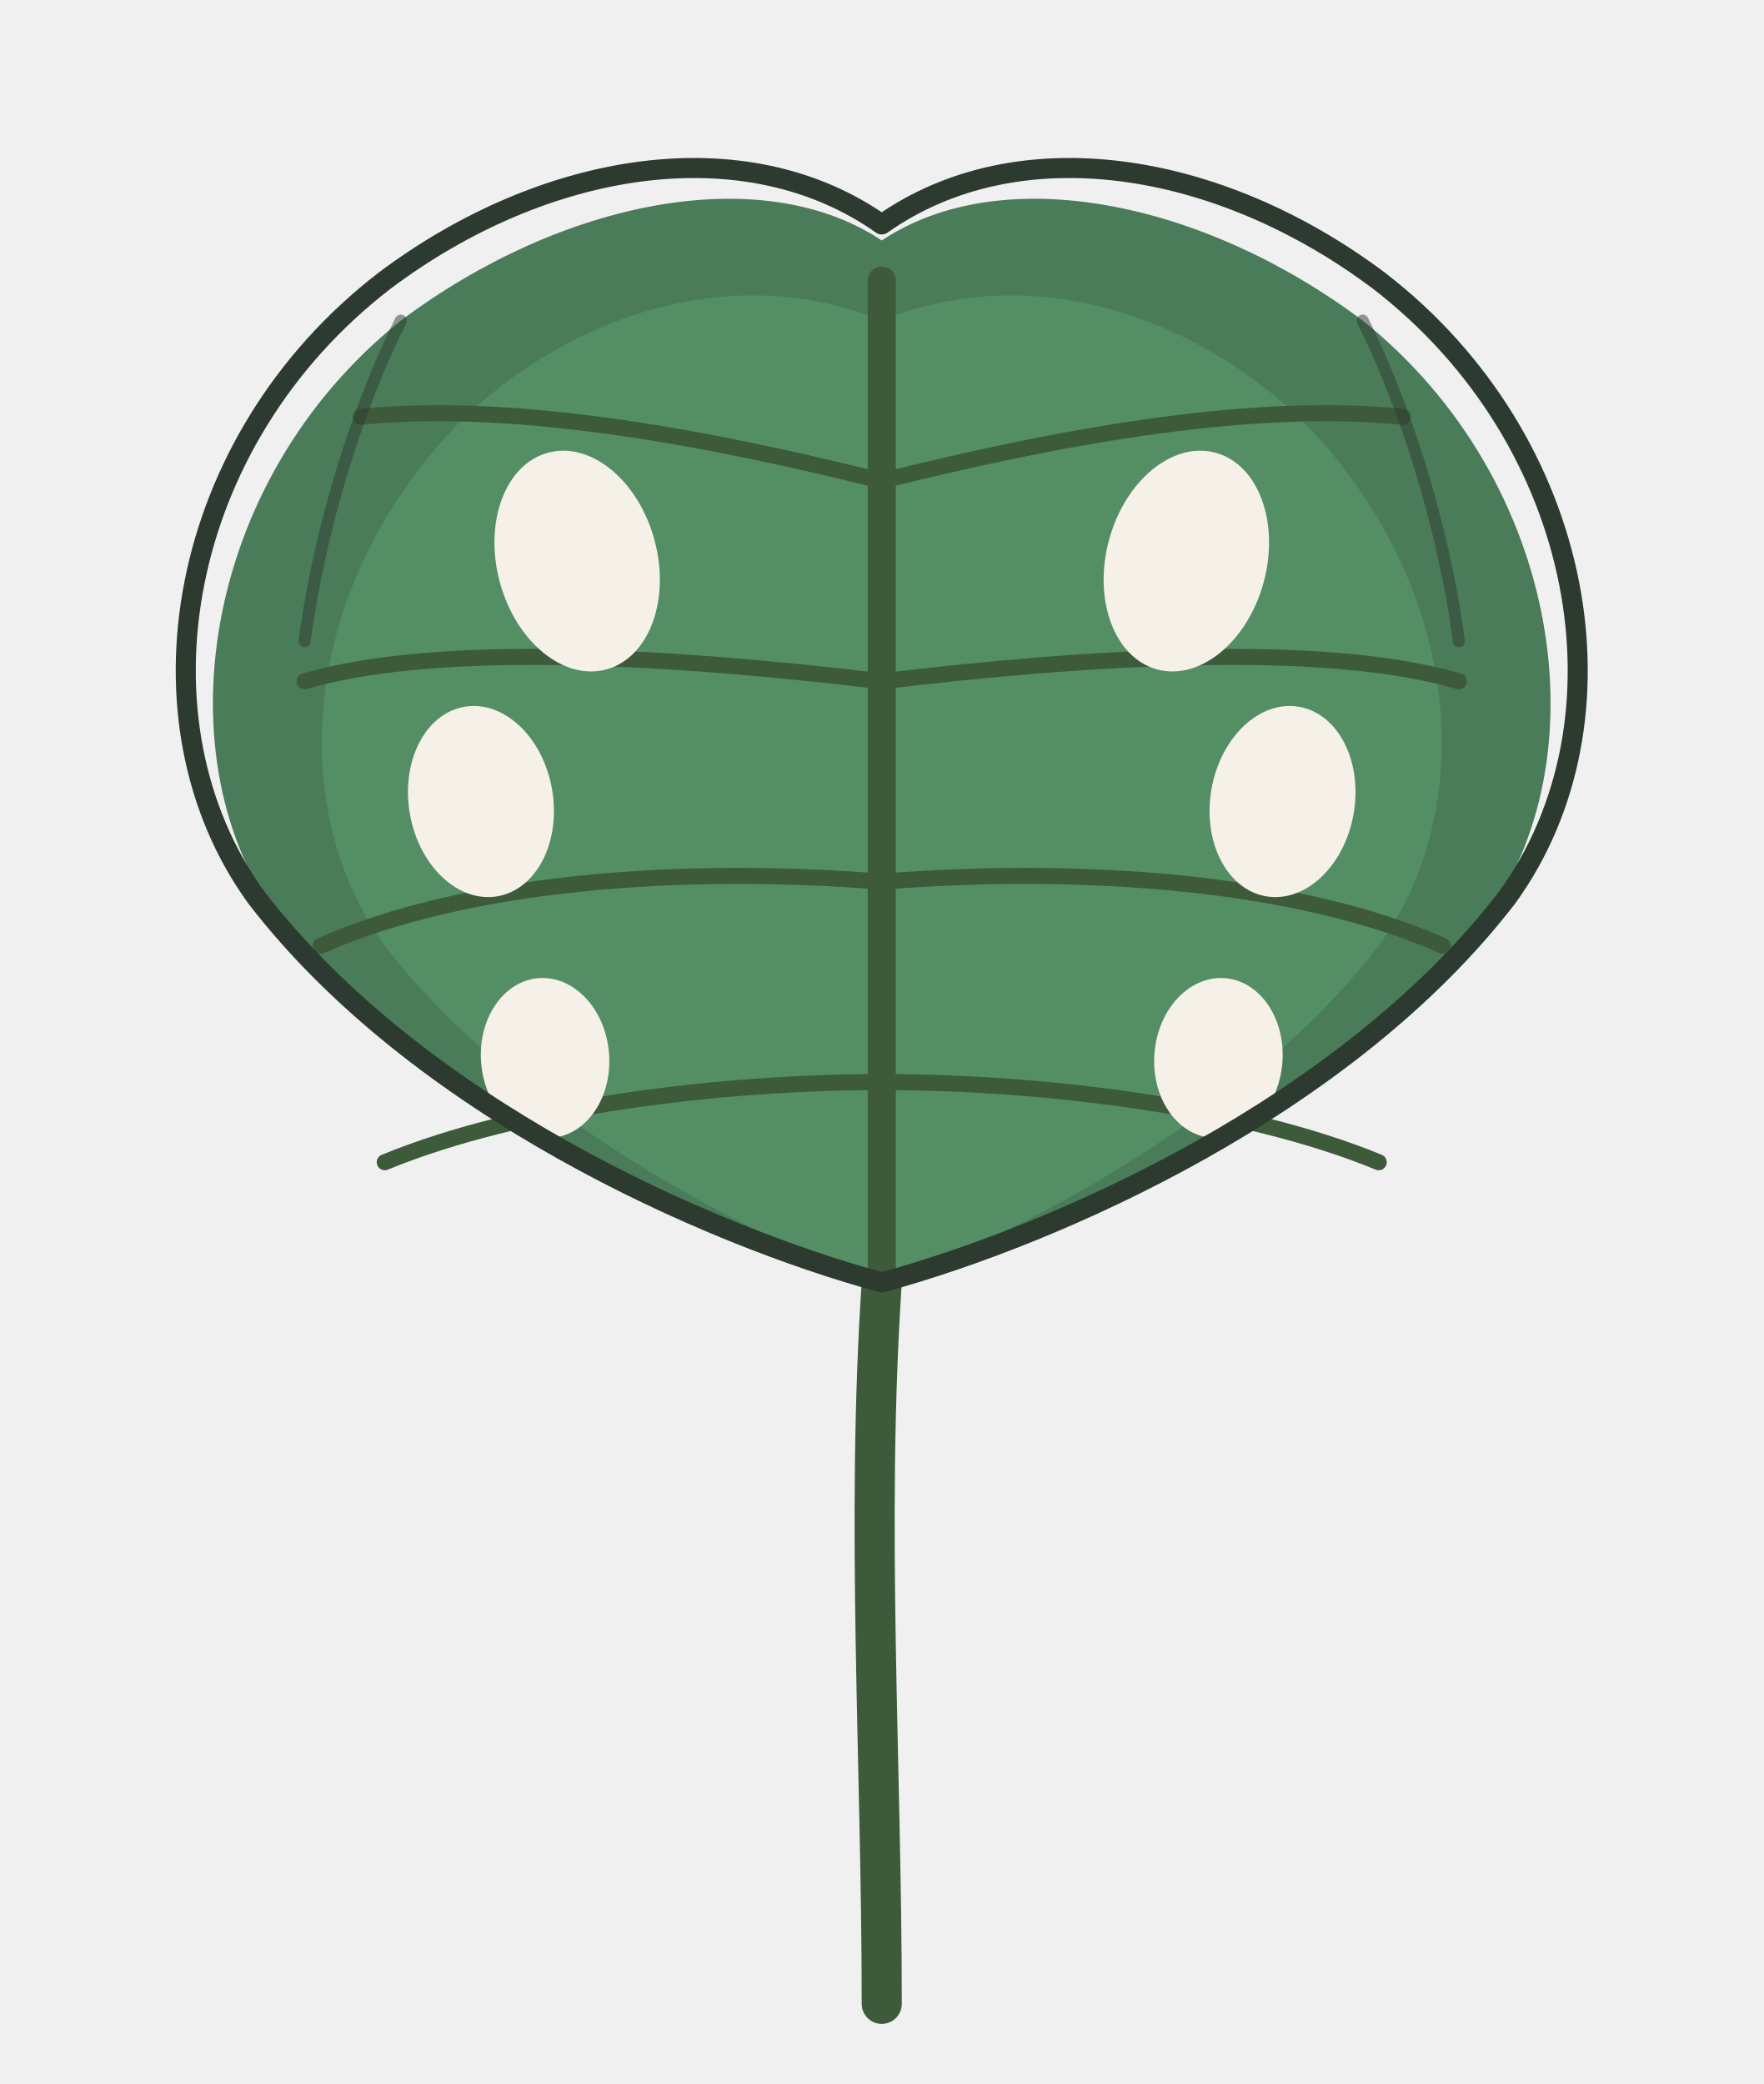
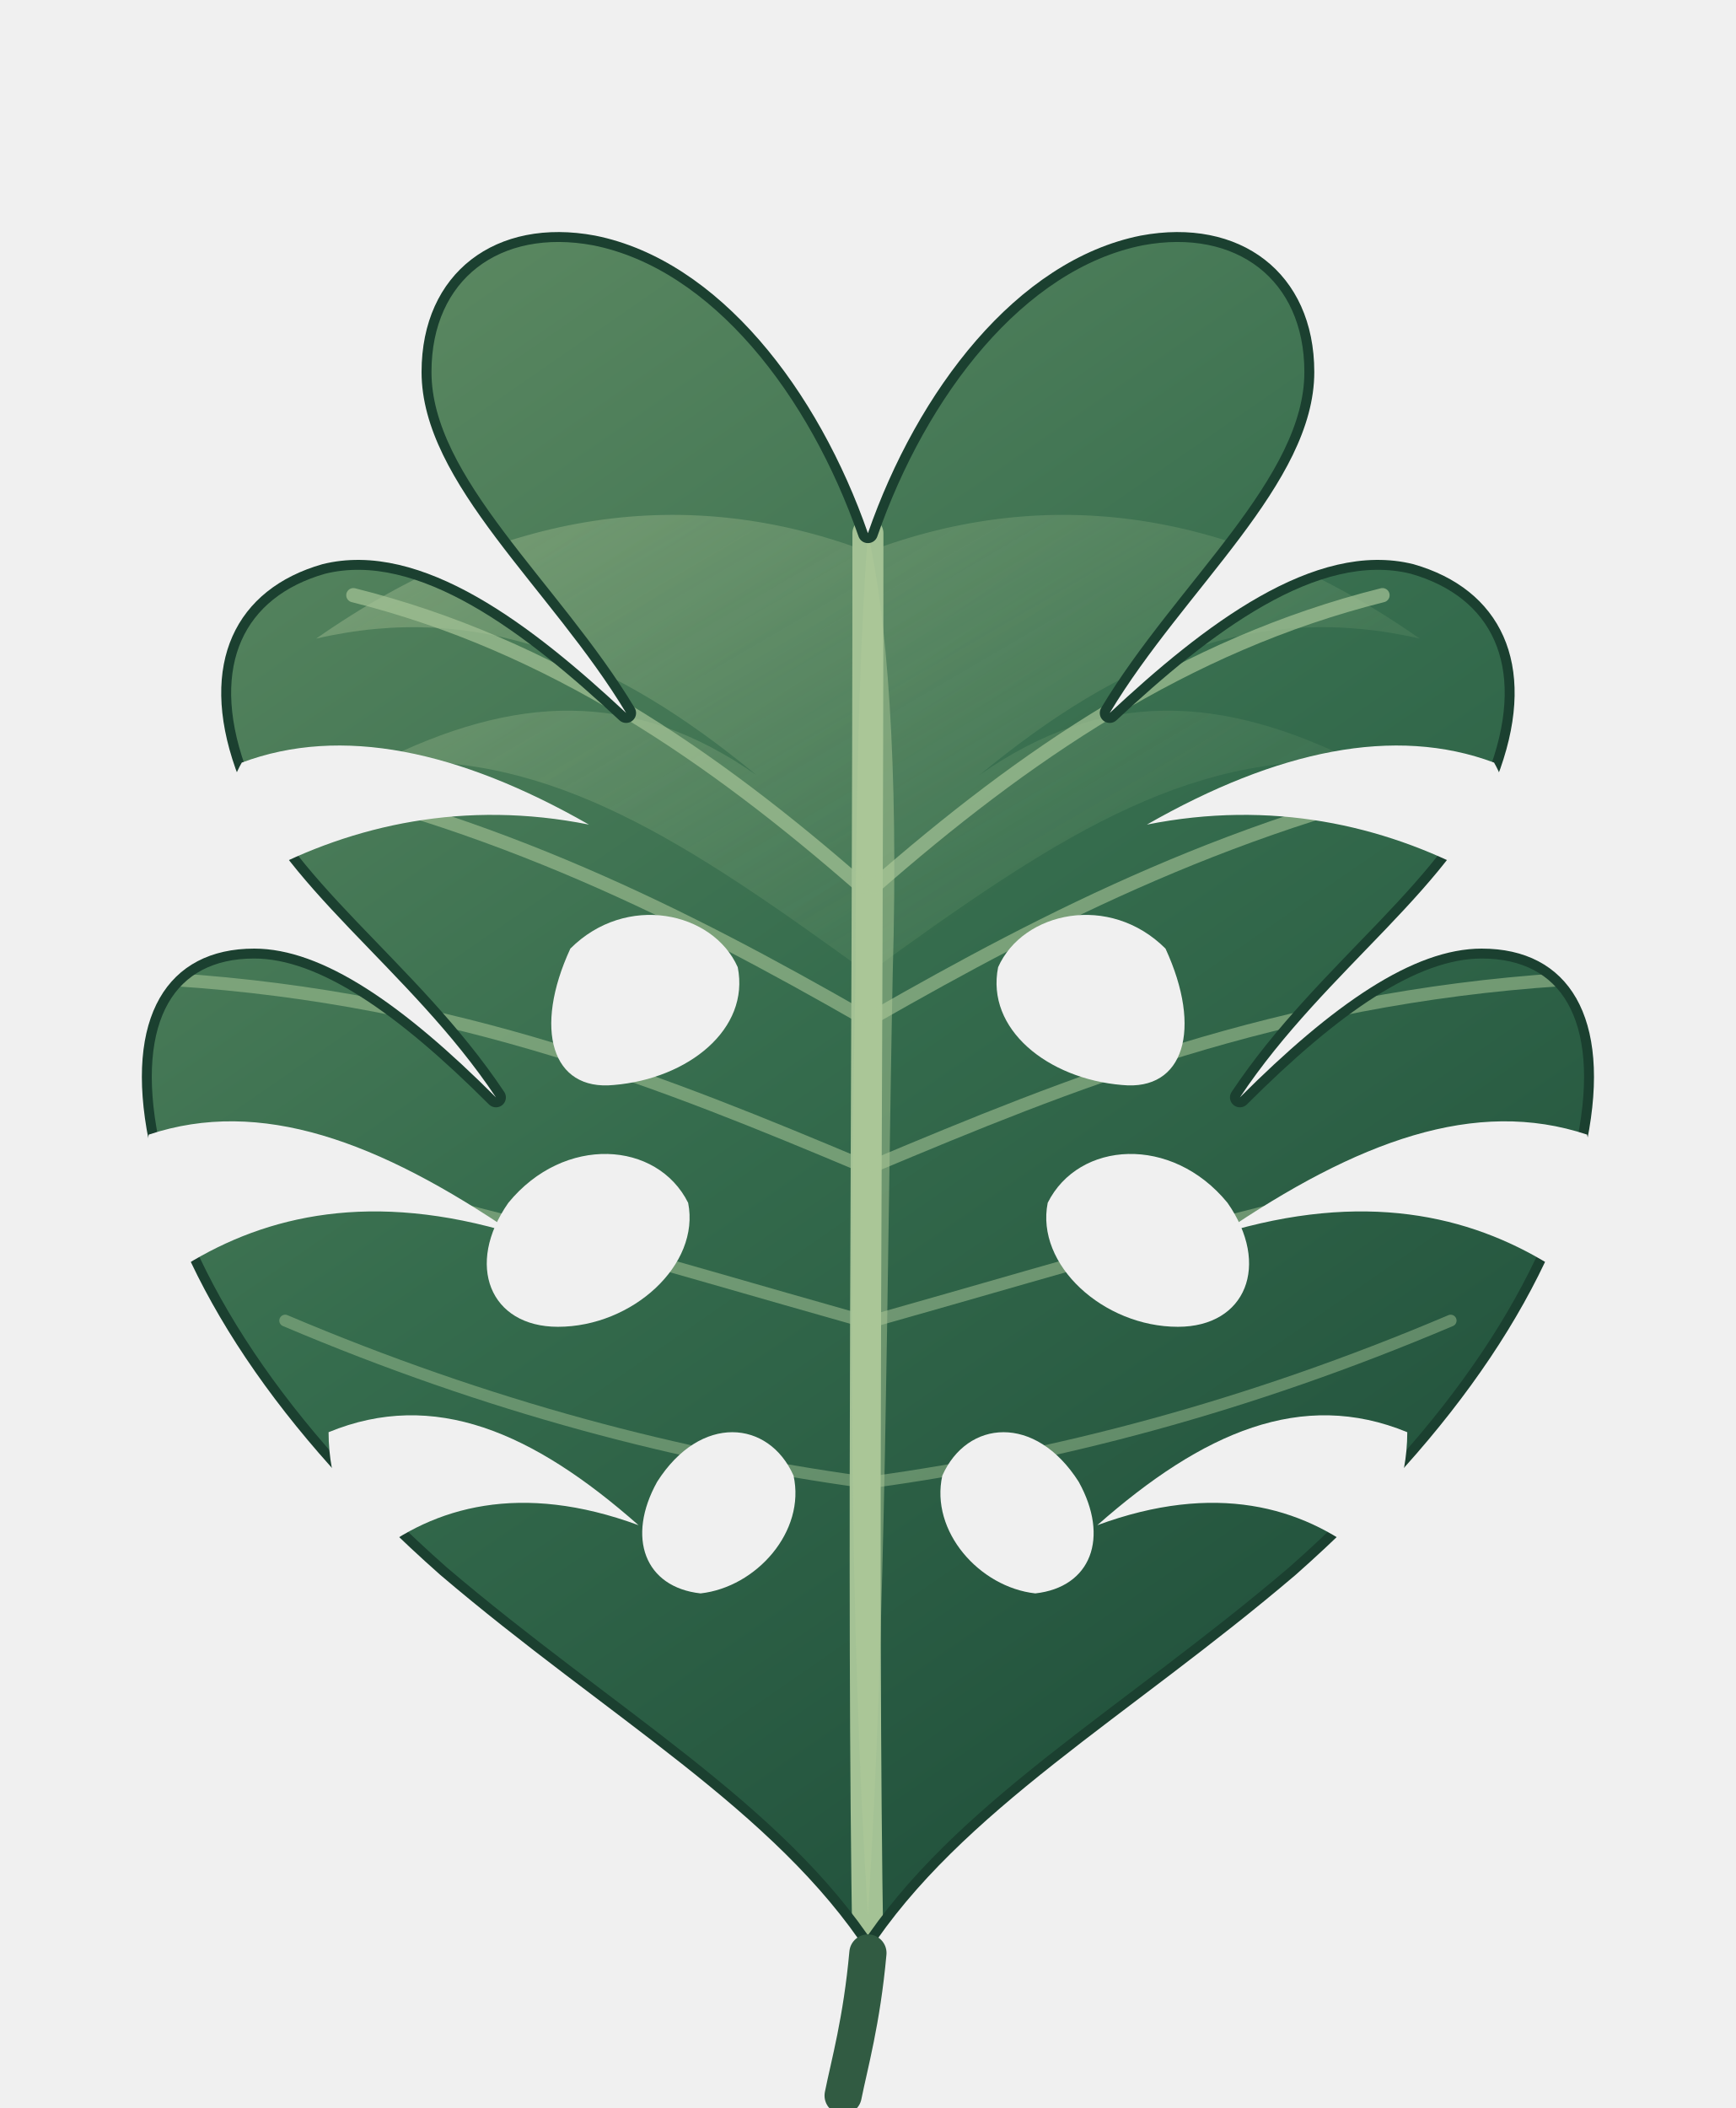
- <svg xmlns="http://www.w3.org/2000/svg" viewBox="0 0 220 260" fill="none">
-   <path d="M110,250 C110,220 108,190 110,160" stroke="#3d5a3a" stroke-width="5" stroke-linecap="round" fill="none" />
-   <path d="M110,160 C90,155 55,140 35,115 C20,95 25,60 50,40 C70,25 95,20 110,30 C125,20 150,25 170,40 C195,60 200,95 185,115 C165,140 130,155 110,160 Z" fill="#4a7c59" />
-   <path d="M110,160 C95,155 65,140 48,118 C35,100 38,72 58,52 C73,38 93,33 110,40 C127,33 147,38 162,52 C182,72 185,100 172,118 C155,140 125,155 110,160 Z" fill="#5a9a6a" opacity="0.6" />
-   <path d="M110,160 C110,130 110,80 110,35" stroke="#3d5a3a" stroke-width="3.5" stroke-linecap="round" fill="none" />
-   <path d="M110,60 C90,55 65,50 45,52" stroke="#3d5a3a" stroke-width="2" stroke-linecap="round" fill="none" />
-   <path d="M110,85 C85,82 55,80 38,85" stroke="#3d5a3a" stroke-width="2" stroke-linecap="round" fill="none" />
-   <path d="M110,110 C85,108 58,110 40,118" stroke="#3d5a3a" stroke-width="2" stroke-linecap="round" fill="none" />
-   <path d="M110,135 C90,135 65,138 48,145" stroke="#3d5a3a" stroke-width="2" stroke-linecap="round" fill="none" />
-   <path d="M110,60 C130,55 155,50 175,52" stroke="#3d5a3a" stroke-width="2" stroke-linecap="round" fill="none" />
-   <path d="M110,85 C135,82 165,80 182,85" stroke="#3d5a3a" stroke-width="2" stroke-linecap="round" fill="none" />
-   <path d="M110,110 C135,108 162,110 180,118" stroke="#3d5a3a" stroke-width="2" stroke-linecap="round" fill="none" />
-   <path d="M110,135 C130,135 155,138 172,145" stroke="#3d5a3a" stroke-width="2" stroke-linecap="round" fill="none" />
-   <ellipse cx="72" cy="70" rx="10" ry="14" fill="#f5f0e8" transform="rotate(-15 72 70)" />
-   <ellipse cx="148" cy="70" rx="10" ry="14" fill="#f5f0e8" transform="rotate(15 148 70)" />
-   <ellipse cx="60" cy="100" rx="9" ry="12" fill="#f5f0e8" transform="rotate(-10 60 100)" />
-   <ellipse cx="160" cy="100" rx="9" ry="12" fill="#f5f0e8" transform="rotate(10 160 100)" />
-   <ellipse cx="68" cy="132" rx="8" ry="10" fill="#f5f0e8" transform="rotate(-5 68 132)" />
-   <ellipse cx="152" cy="132" rx="8" ry="10" fill="#f5f0e8" transform="rotate(5 152 132)" />
-   <path d="M110,160 C88,154 52,138 32,112 C16,90 22,55 48,35 C68,20 93,16 110,28 C127,16 152,20 172,35 C198,55 204,90 188,112 C168,138 132,154 110,160 Z" stroke="#2c3a2f" stroke-width="2.5" stroke-linecap="round" stroke-linejoin="round" fill="none" />
-   <path d="M50,40 C45,50 40,65 38,80" stroke="#2c3a2f" stroke-width="1.5" stroke-linecap="round" fill="none" opacity="0.5" />
-   <path d="M170,40 C175,50 180,65 182,80" stroke="#2c3a2f" stroke-width="1.5" stroke-linecap="round" fill="none" opacity="0.5" />
+ <svg xmlns="http://www.w3.org/2000/svg" viewBox="0 0 280 340" fill="none">
+   <defs>
+     <linearGradient id="leaf-base" x1="38" y1="42" x2="222" y2="308" gradientUnits="userSpaceOnUse">
+       <stop offset="0" stop-color="#5f8b63" />
+       <stop offset="0.48" stop-color="#356c4d" />
+       <stop offset="1" stop-color="#1d4b38" />
+     </linearGradient>
+     <linearGradient id="leaf-highlight" x1="72" y1="72" x2="190" y2="274" gradientUnits="userSpaceOnUse">
+       <stop offset="0" stop-color="#a3bd91" stop-opacity="0.64" />
+       <stop offset="0.52" stop-color="#6e9a70" stop-opacity="0.2" />
+       <stop offset="1" stop-color="#1d4b38" stop-opacity="0" />
+     </linearGradient>
+     <mask id="leaf-cutouts" maskUnits="userSpaceOnUse" x="0" y="0" width="280" height="340">
+       <rect width="280" height="340" fill="black" />
+       <path fill="white" d="M140 315C125 292 98 277 71 254C45 231 29 207 24 184C20 164 27 153 41 153C52 153 65 162 80 177C66 156 45 143 38 124C32 107 38 95 52 91C68 87 86 101 101 115C89 95 68 78 68 60C68 44 80 35 96 38C116 42 132 63 140 86C148 63 164 42 184 38C200 35 212 44 212 60C212 78 191 95 179 115C194 101 212 87 228 91C242 95 248 107 242 124C235 143 214 156 200 177C215 162 228 153 239 153C253 153 260 164 256 184C251 207 235 231 209 254C182 277 155 292 140 315Z" />
+       <g fill="black">
+         <path d="M39 123C55 117 74 121 95 133C75 129 57 133 42 141C37 137 35 130 39 123Z" />
+         <path d="M241 123C225 117 206 121 185 133C205 129 223 133 238 141C243 137 245 130 241 123Z" />
+         <path d="M24 183C42 177 61 184 83 199C60 192 43 196 30 204C25 198 22 191 24 183Z" />
+         <path d="M256 183C238 177 219 184 197 199C220 192 237 196 250 204C255 198 258 191 256 183Z" />
+         <path d="M53 231C70 224 86 231 103 246C84 239 70 243 60 251C56 246 53 239 53 231Z" />
+         <path d="M227 231C210 224 194 231 177 246C196 239 210 243 220 251C224 246 227 239 227 231Z" />
+         <path d="M92 153C101 144 115 147 119 156C121 166 111 174 99 175C89 176 86 166 92 153Z" />
+         <path d="M188 153C179 144 165 147 161 156C159 166 169 174 181 175C191 176 194 166 188 153Z" />
+         <path d="M82 194C91 183 106 184 111 194C113 204 102 214 90 214C79 214 75 204 82 194Z" />
+         <path d="M198 194C189 183 174 184 169 194C167 204 178 214 190 214C201 214 205 204 198 194Z" />
+         <path d="M106 239C113 228 124 229 128 238C130 247 122 256 113 257C104 256 101 248 106 239Z" />
+         <path d="M174 239C167 228 156 229 152 238C150 247 158 256 167 257C176 256 179 248 174 239Z" />
+       </g>
+     </mask>
+     <clipPath id="leaf-shape">
+       <path d="M140 315C125 292 98 277 71 254C45 231 29 207 24 184C20 164 27 153 41 153C52 153 65 162 80 177C66 156 45 143 38 124C32 107 38 95 52 91C68 87 86 101 101 115C89 95 68 78 68 60C68 44 80 35 96 38C116 42 132 63 140 86C148 63 164 42 184 38C200 35 212 44 212 60C212 78 191 95 179 115C194 101 212 87 228 91C242 95 248 107 242 124C235 143 214 156 200 177C215 162 228 153 239 153C253 153 260 164 256 184C251 207 235 231 209 254C182 277 155 292 140 315Z" />
+     </clipPath>
+   </defs>
+   <g mask="url(#leaf-cutouts)">
+     <path d="M140 315C125 292 98 277 71 254C45 231 29 207 24 184C20 164 27 153 41 153C52 153 65 162 80 177C66 156 45 143 38 124C32 107 38 95 52 91C68 87 86 101 101 115C89 95 68 78 68 60C68 44 80 35 96 38C116 42 132 63 140 86C148 63 164 42 184 38C200 35 212 44 212 60C212 78 191 95 179 115C194 101 212 87 228 91C242 95 248 107 242 124C235 143 214 156 200 177C215 162 228 153 239 153C253 153 260 164 256 184C251 207 235 231 209 254C182 277 155 292 140 315Z" fill="url(#leaf-base)" />
+     <path d="M140 89C111 78 81 82 51 103C77 97 99 106 122 125C102 111 83 112 61 123C89 121 111 136 140 157C169 136 191 121 219 123C197 112 178 111 158 125C181 106 203 97 229 103C199 82 169 78 140 89Z" fill="url(#leaf-highlight)" opacity="0.8" />
+     <g clip-path="url(#leaf-shape)" stroke="#a4c295" stroke-linecap="round" fill="none">
+       <path d="M140 315C139 254 140 178 140 86" stroke-width="5" />
+       <path d="M139 143C115 122 89 104 57 96" stroke-width="2.3" opacity="0.72" />
+       <path d="M139 164C111 148 80 132 40 124" stroke-width="2.2" opacity="0.62" />
+       <path d="M139 188C108 175 74 161 28 158" stroke-width="2.1" opacity="0.58" />
+       <path d="M139 213C107 204 72 193 28 185" stroke-width="2" opacity="0.54" />
+       <path d="M139 239C110 235 79 227 46 213" stroke-width="1.9" opacity="0.48" />
+       <path d="M141 143C165 122 191 104 223 96" stroke-width="2.3" opacity="0.72" />
+       <path d="M141 164C169 148 200 132 240 124" stroke-width="2.2" opacity="0.62" />
+       <path d="M141 188C172 175 206 161 252 158" stroke-width="2.1" opacity="0.58" />
+       <path d="M141 213C173 204 208 193 252 185" stroke-width="2" opacity="0.54" />
+       <path d="M141 239C170 235 201 227 234 213" stroke-width="1.9" opacity="0.48" />
+       <path d="M140 315C132 303 119 291 101 279" stroke-width="2" opacity="0.52" />
+       <path d="M140 315C148 303 161 291 179 279" stroke-width="2" opacity="0.52" />
+     </g>
+     <path d="M140 309C137 262 137 207 138 157C138 122 139 99 140 86C143 99 145 123 144 157C143 207 143 262 140 309Z" fill="#b0ca99" opacity="0.48" />
+     <path d="M140 315C125 292 98 277 71 254C45 231 29 207 24 184C20 164 27 153 41 153C52 153 65 162 80 177C66 156 45 143 38 124C32 107 38 95 52 91C68 87 86 101 101 115C89 95 68 78 68 60C68 44 80 35 96 38C116 42 132 63 140 86C148 63 164 42 184 38C200 35 212 44 212 60C212 78 191 95 179 115C194 101 212 87 228 91C242 95 248 107 242 124C235 143 214 156 200 177C215 162 228 153 239 153C253 153 260 164 256 184C251 207 235 231 209 254C182 277 155 292 140 315Z" stroke="#1b4030" stroke-width="3.2" stroke-linejoin="round" />
+   </g>
+   <path d="M140 315C139 326 137 333 136 338" stroke="#315b42" stroke-width="6" stroke-linecap="round" />
</svg>
